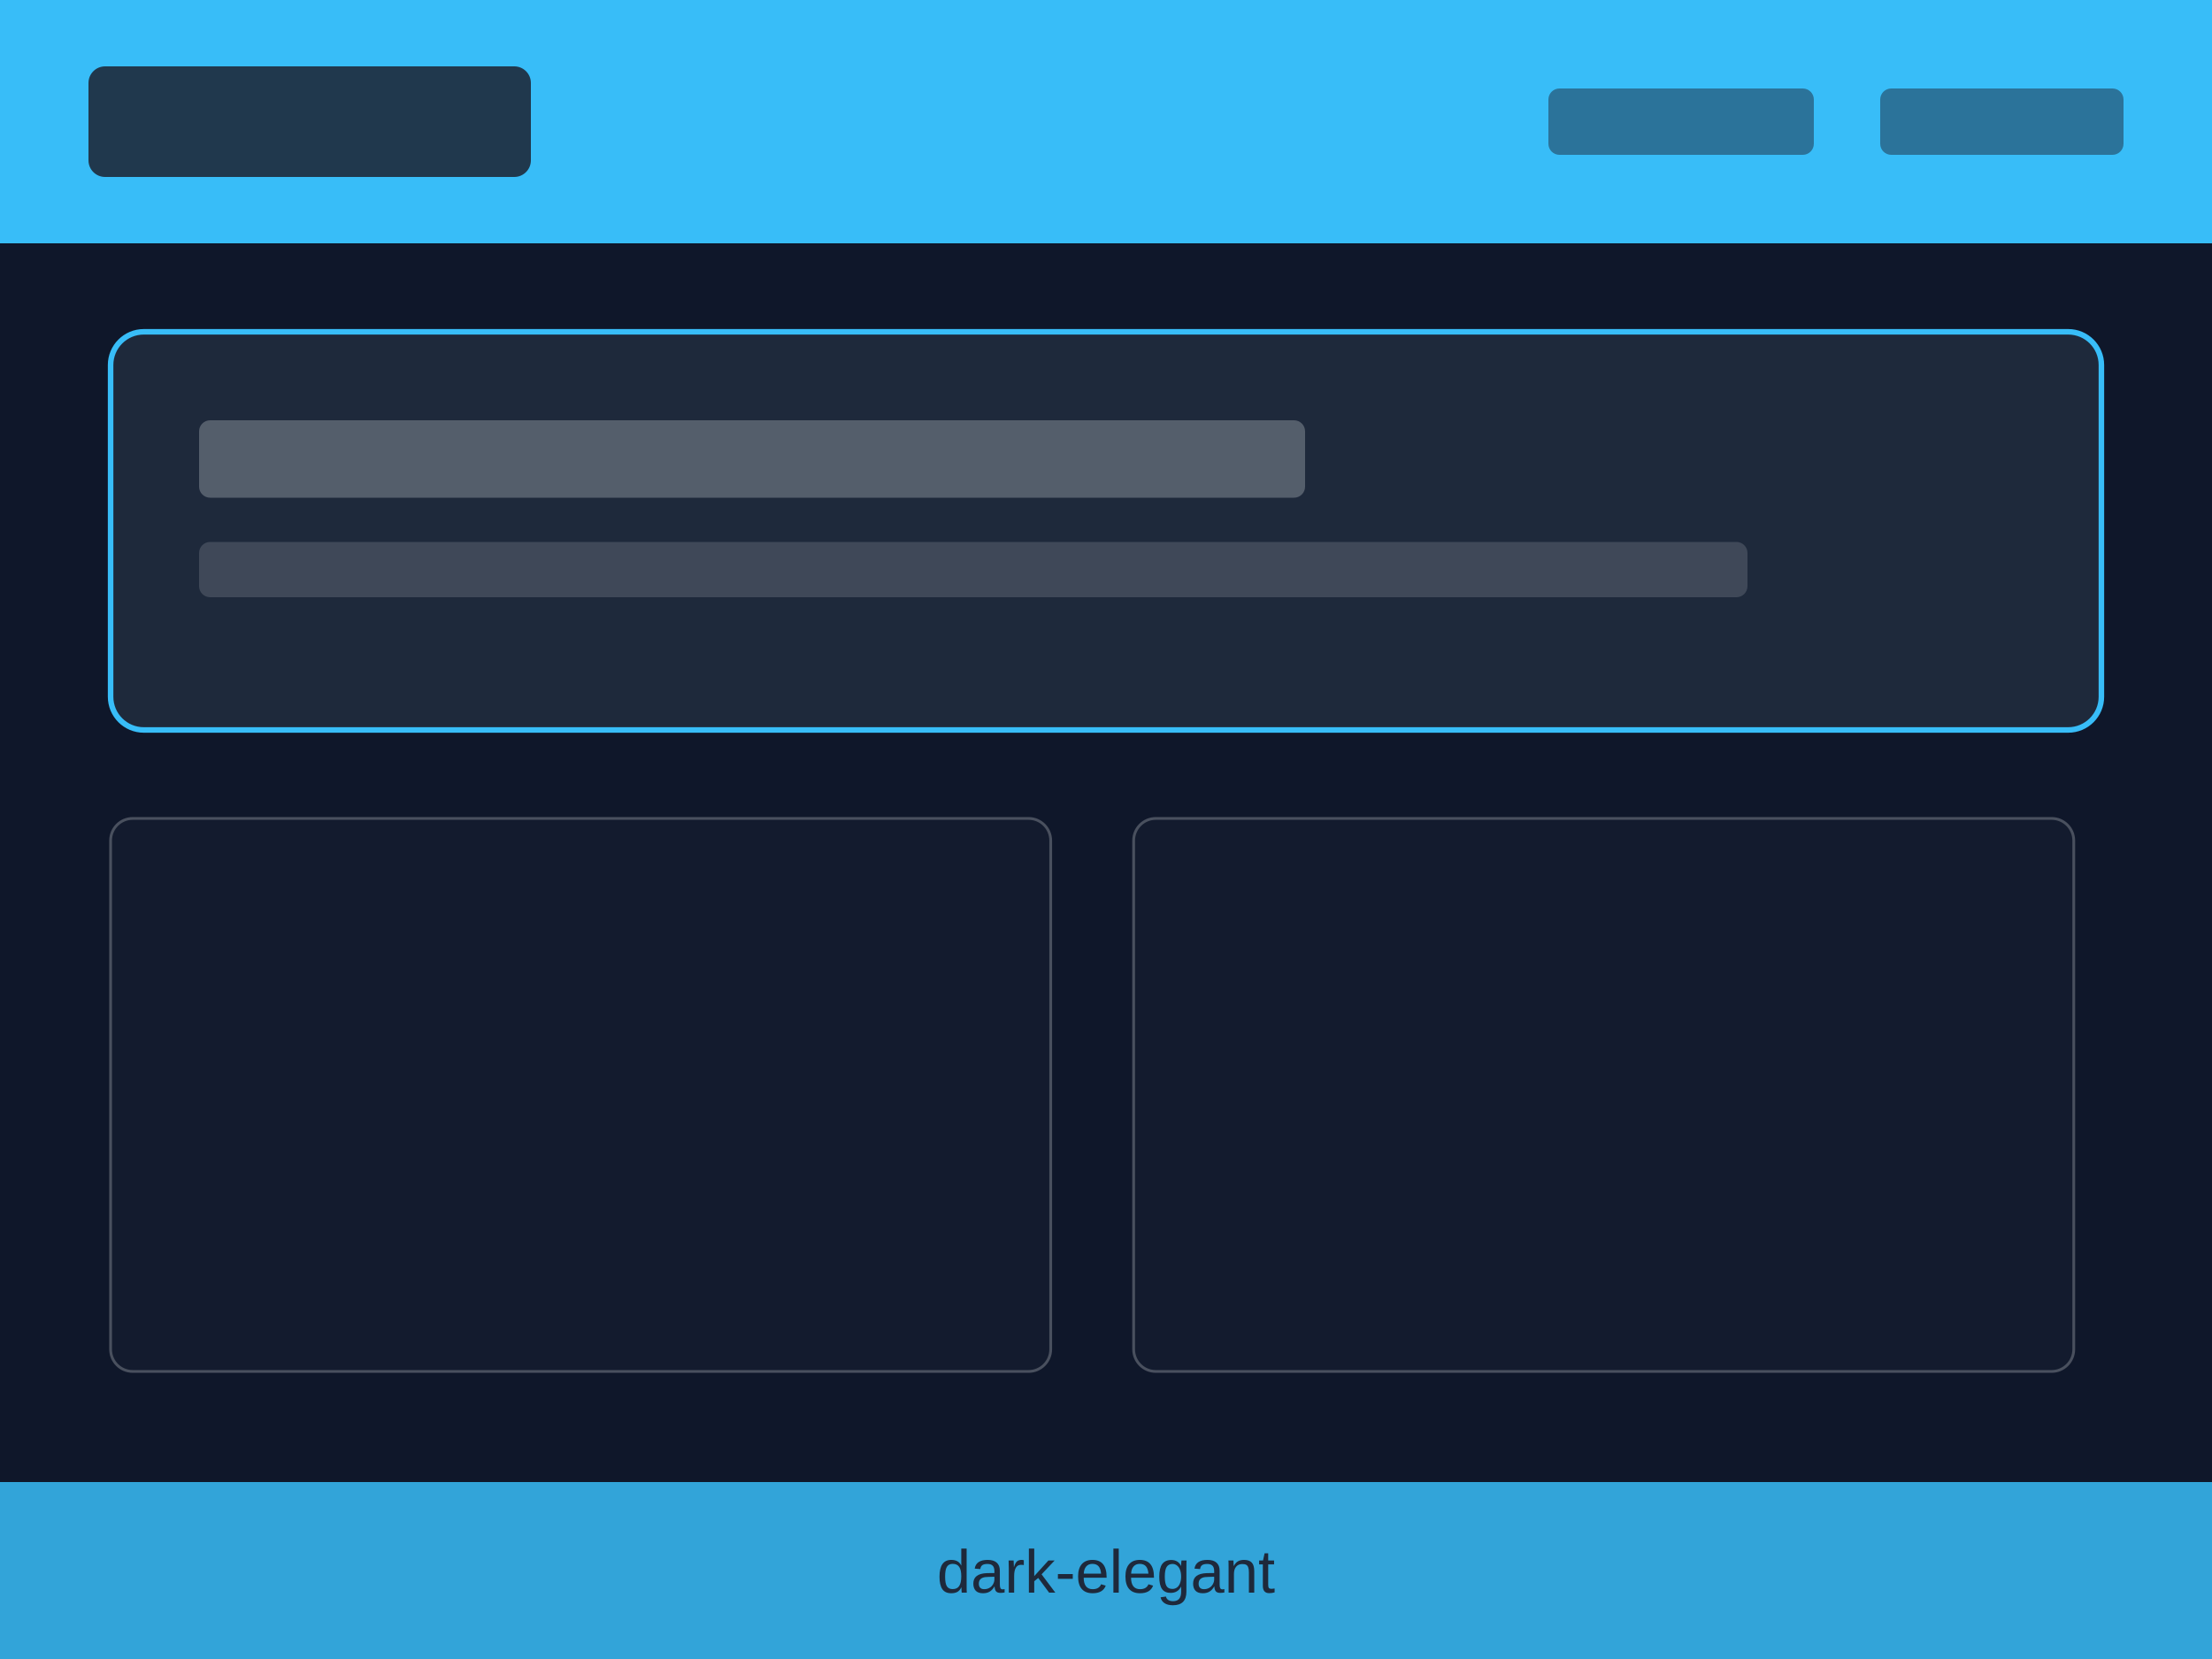
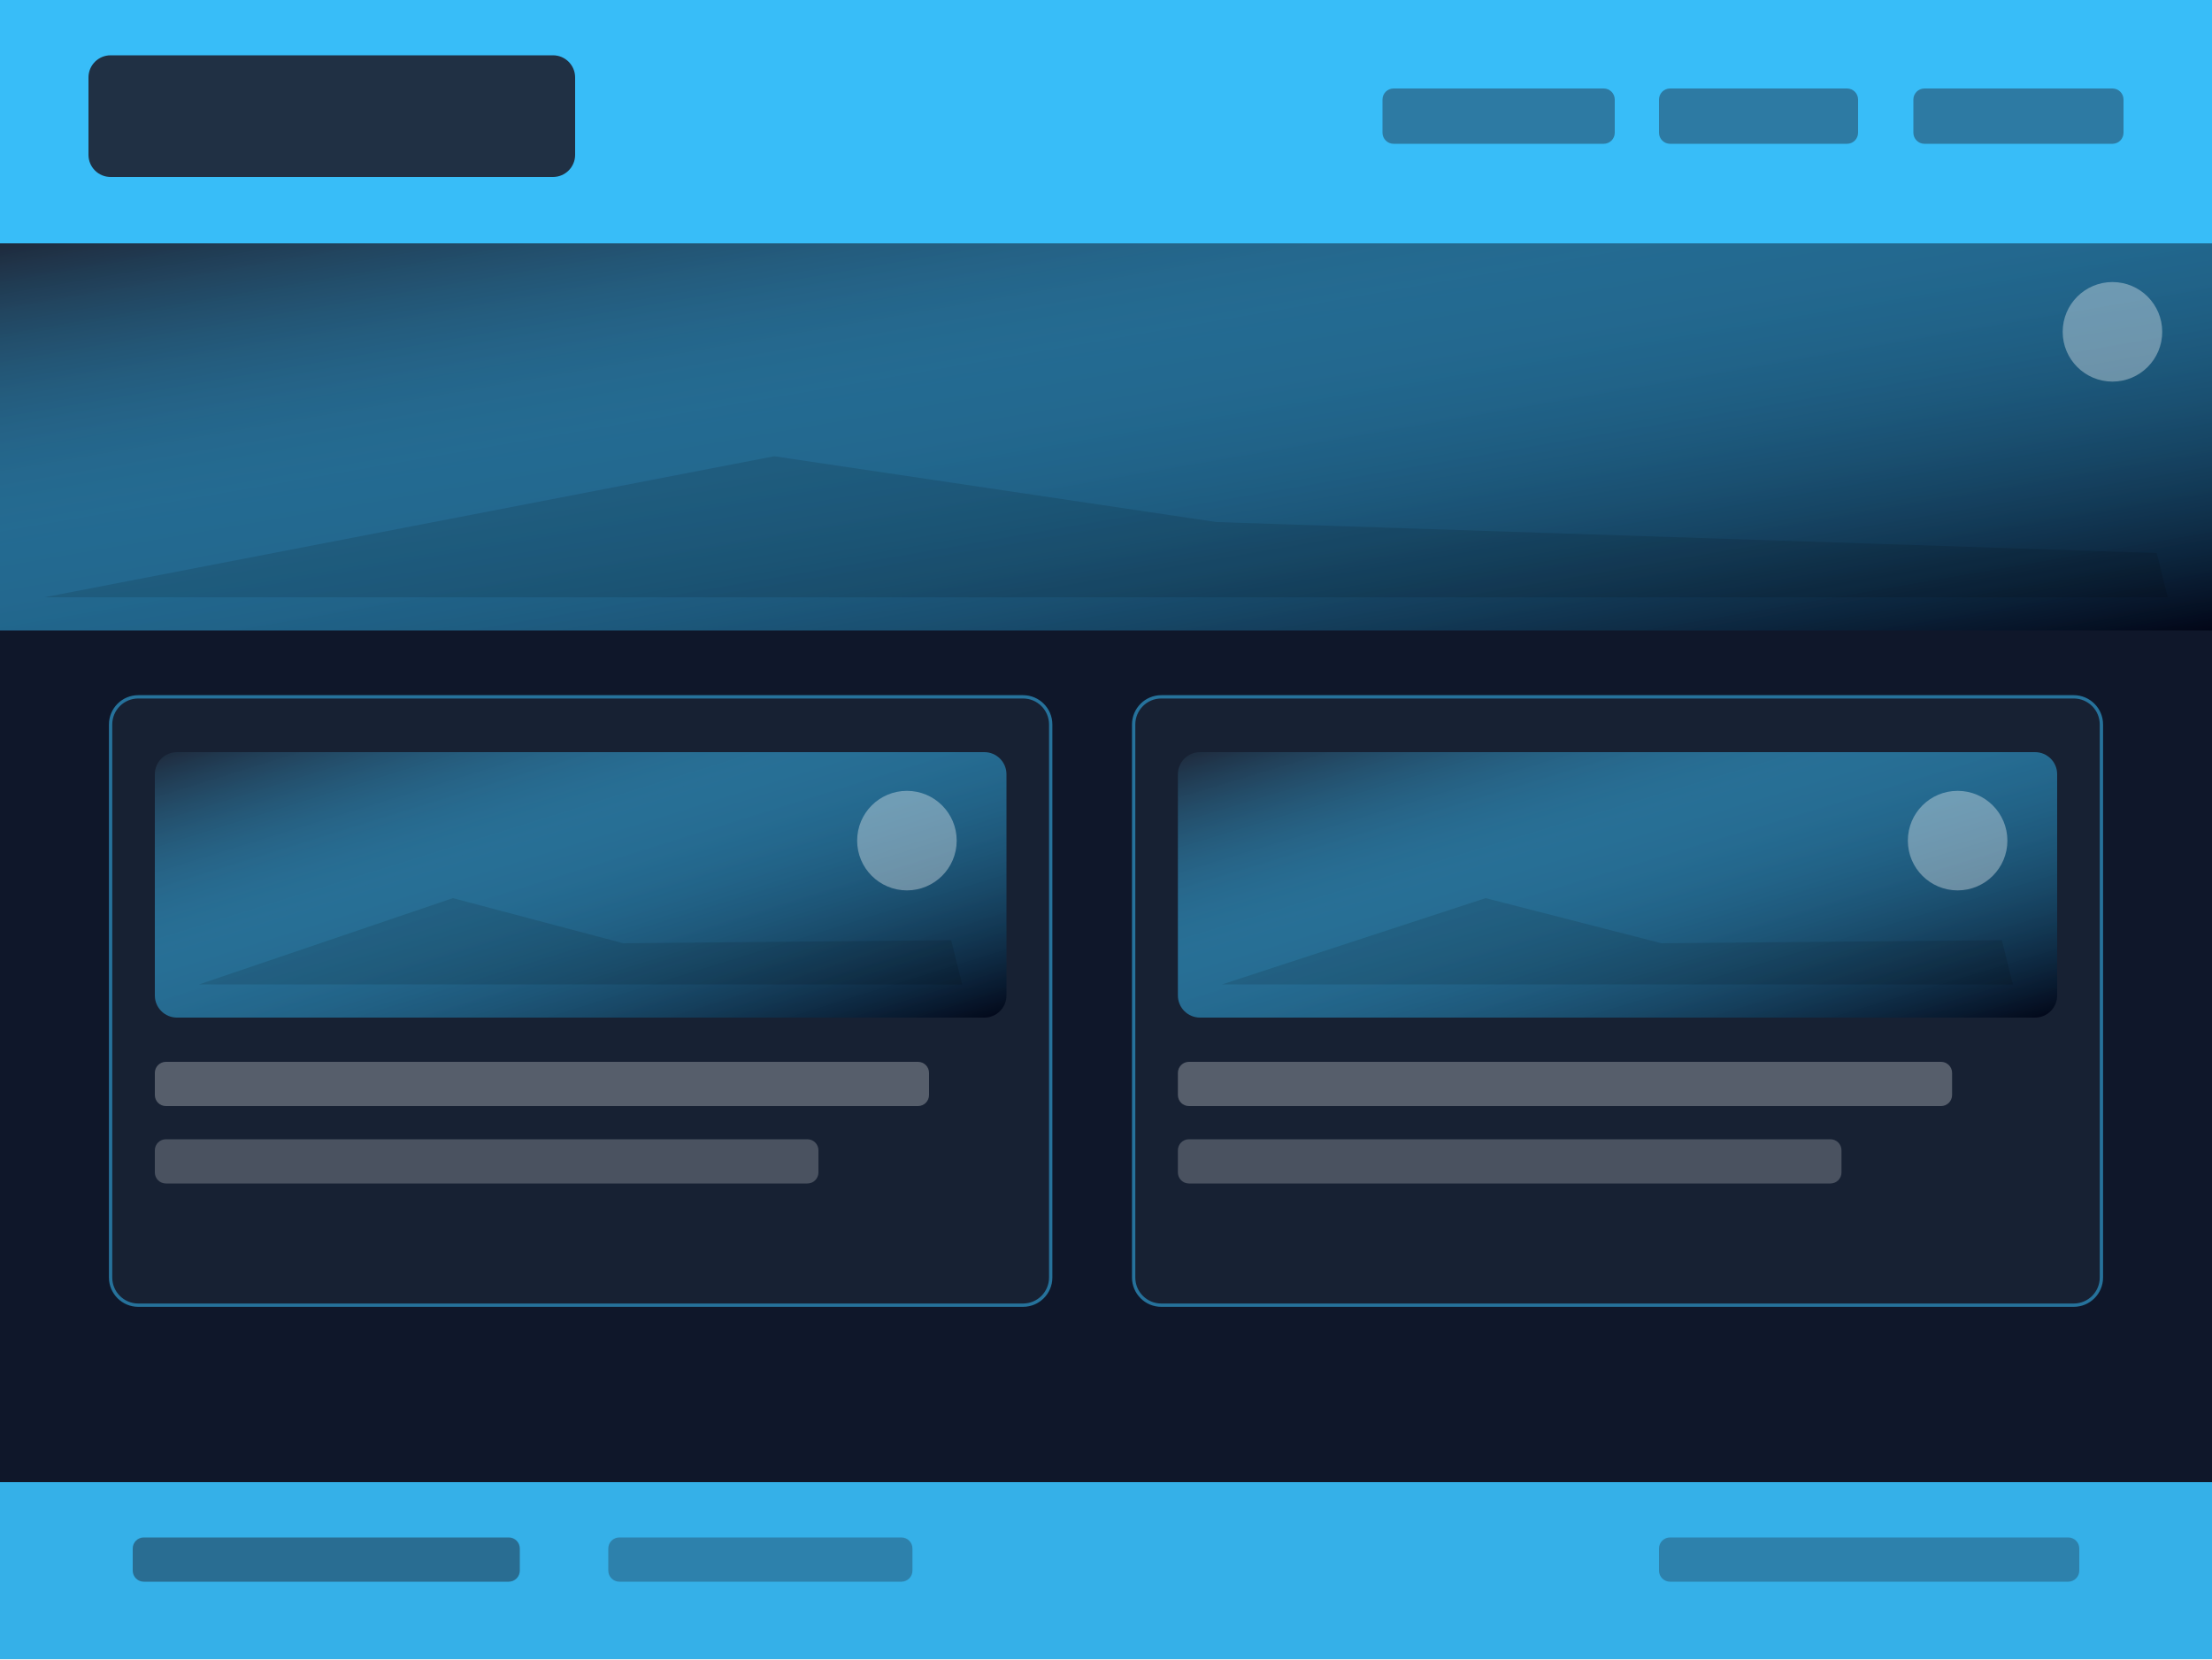
- <svg xmlns="http://www.w3.org/2000/svg" width="400" height="300" viewBox="0 0 400 300" role="img">
+ <svg xmlns="http://www.w3.org/2000/svg" width="1200" height="900" viewBox="0 0 400 300" role="img" aria-label="Dark Elegant theme preview">
+   <defs>
+     <linearGradient id="pg-hero" x1="0%" y1="0%" x2="100%" y2="100%">
+       <stop offset="0%" stop-color="#1e293b" />
+       <stop offset="40%" stop-color="#38bdf8" stop-opacity="0.5" />
+       <stop offset="100%" stop-color="#020617" />
+     </linearGradient>
+     <linearGradient id="pg-p1" x1="0%" y1="0%" x2="100%" y2="100%">
+       <stop offset="0%" stop-color="#1e293b" />
+       <stop offset="40%" stop-color="#38bdf8" stop-opacity="0.5" />
+       <stop offset="100%" stop-color="#020617" />
+     </linearGradient>
+     <linearGradient id="pg-p2" x1="0%" y1="0%" x2="100%" y2="100%">
+       <stop offset="0%" stop-color="#1e293b" />
+       <stop offset="40%" stop-color="#38bdf8" stop-opacity="0.5" />
+       <stop offset="100%" stop-color="#020617" />
+     </linearGradient>
+   </defs>
  <rect width="400" height="300" fill="#0f172a" />
-   <rect width="400" height="44" fill="#38bdf8" />
-   <rect x="16" y="12" width="80" height="20" rx="3" fill="#1e293b" opacity="0.9" />
-   <rect x="280" y="16" width="48" height="12" rx="2" fill="#1e293b" opacity="0.5" />
-   <rect x="340" y="16" width="44" height="12" rx="2" fill="#1e293b" opacity="0.5" />
-   <rect x="20" y="60" width="360" height="72" rx="6" fill="#1e293b" stroke="#38bdf8" stroke-width="1" />
-   <rect x="36" y="76" width="200" height="14" rx="2" fill="#f8fafc" opacity="0.25" />
-   <rect x="36" y="98" width="280" height="10" rx="2" fill="#f8fafc" opacity="0.15" />
-   <rect x="20" y="148" width="170" height="100" rx="4" fill="#1e293b" stroke="#f8fafc" stroke-width="0.5" opacity="0.25" />
-   <rect x="205" y="148" width="170" height="100" rx="4" fill="#1e293b" stroke="#f8fafc" stroke-width="0.5" opacity="0.25" />
-   <rect x="0" y="268" width="400" height="32" fill="#38bdf8" opacity="0.85" />
-   <text x="200" y="288" text-anchor="middle" fill="#1e293b" font-family="Arial,sans-serif" font-size="11">dark-elegant</text>
+   <rect y="0" width="400" height="44" fill="#38bdf8" />
+   <rect x="16" y="10" width="88" height="22" rx="4" fill="#1e293b" opacity="0.95" />
+   <rect x="250" y="16" width="42" height="10" rx="2" fill="#1e293b" opacity="0.45" />
+   <rect x="300" y="16" width="36" height="10" rx="2" fill="#1e293b" opacity="0.45" />
+   <rect x="346" y="16" width="38" height="10" rx="2" fill="#1e293b" opacity="0.45" />
+   <rect x="0" y="44" width="400" height="70" rx="0" fill="url(#pg-hero)" />
+   <path d="M8 108 L140 82.5 L220 94.4 L390 100 L392 108 Z" fill="#000" opacity="0.12" />
+   <circle cx="382" cy="60" r="9" fill="#fff" opacity="0.35" />
+   <rect x="20" y="126" width="170" height="110" rx="5" fill="#1e293b" stroke="#38bdf8" stroke-width="0.6" opacity="0.55" />
+   <rect x="28" y="136" width="154" height="48" rx="4" fill="url(#pg-p1)" />
+   <path d="M36 178 L81.9 162.4 L112.7 170.56 L172 170 L174 178 Z" fill="#000" opacity="0.12" />
+   <circle cx="164" cy="152" r="9" fill="#fff" opacity="0.35" />
+   <rect x="28" y="192" width="140" height="8" rx="2" fill="#f8fafc" opacity="0.28" />
+   <rect x="28" y="206" width="120" height="8" rx="2" fill="#f8fafc" opacity="0.23" />
+   <rect x="205" y="126" width="175" height="110" rx="5" fill="#1e293b" stroke="#38bdf8" stroke-width="0.6" opacity="0.55" />
+   <rect x="213" y="136" width="159" height="48" rx="4" fill="url(#pg-p2)" />
+   <path d="M221 178 L268.65 162.4 L300.45 170.56 L362 170 L364 178 Z" fill="#000" opacity="0.12" />
+   <circle cx="354" cy="152" r="9" fill="#fff" opacity="0.35" />
+   <rect x="213" y="192" width="140" height="8" rx="2" fill="#f8fafc" opacity="0.28" />
+   <rect x="213" y="206" width="120" height="8" rx="2" fill="#f8fafc" opacity="0.23" />
+   <rect y="268" width="400" height="32" fill="#38bdf8" opacity="0.92" />
+   <rect x="24" y="278" width="70" height="8" rx="2" fill="#1e293b" opacity="0.5" />
+   <rect x="110" y="278" width="55" height="8" rx="2" fill="#1e293b" opacity="0.35" />
+   <rect x="300" y="278" width="76" height="8" rx="2" fill="#1e293b" opacity="0.35" />
</svg>
